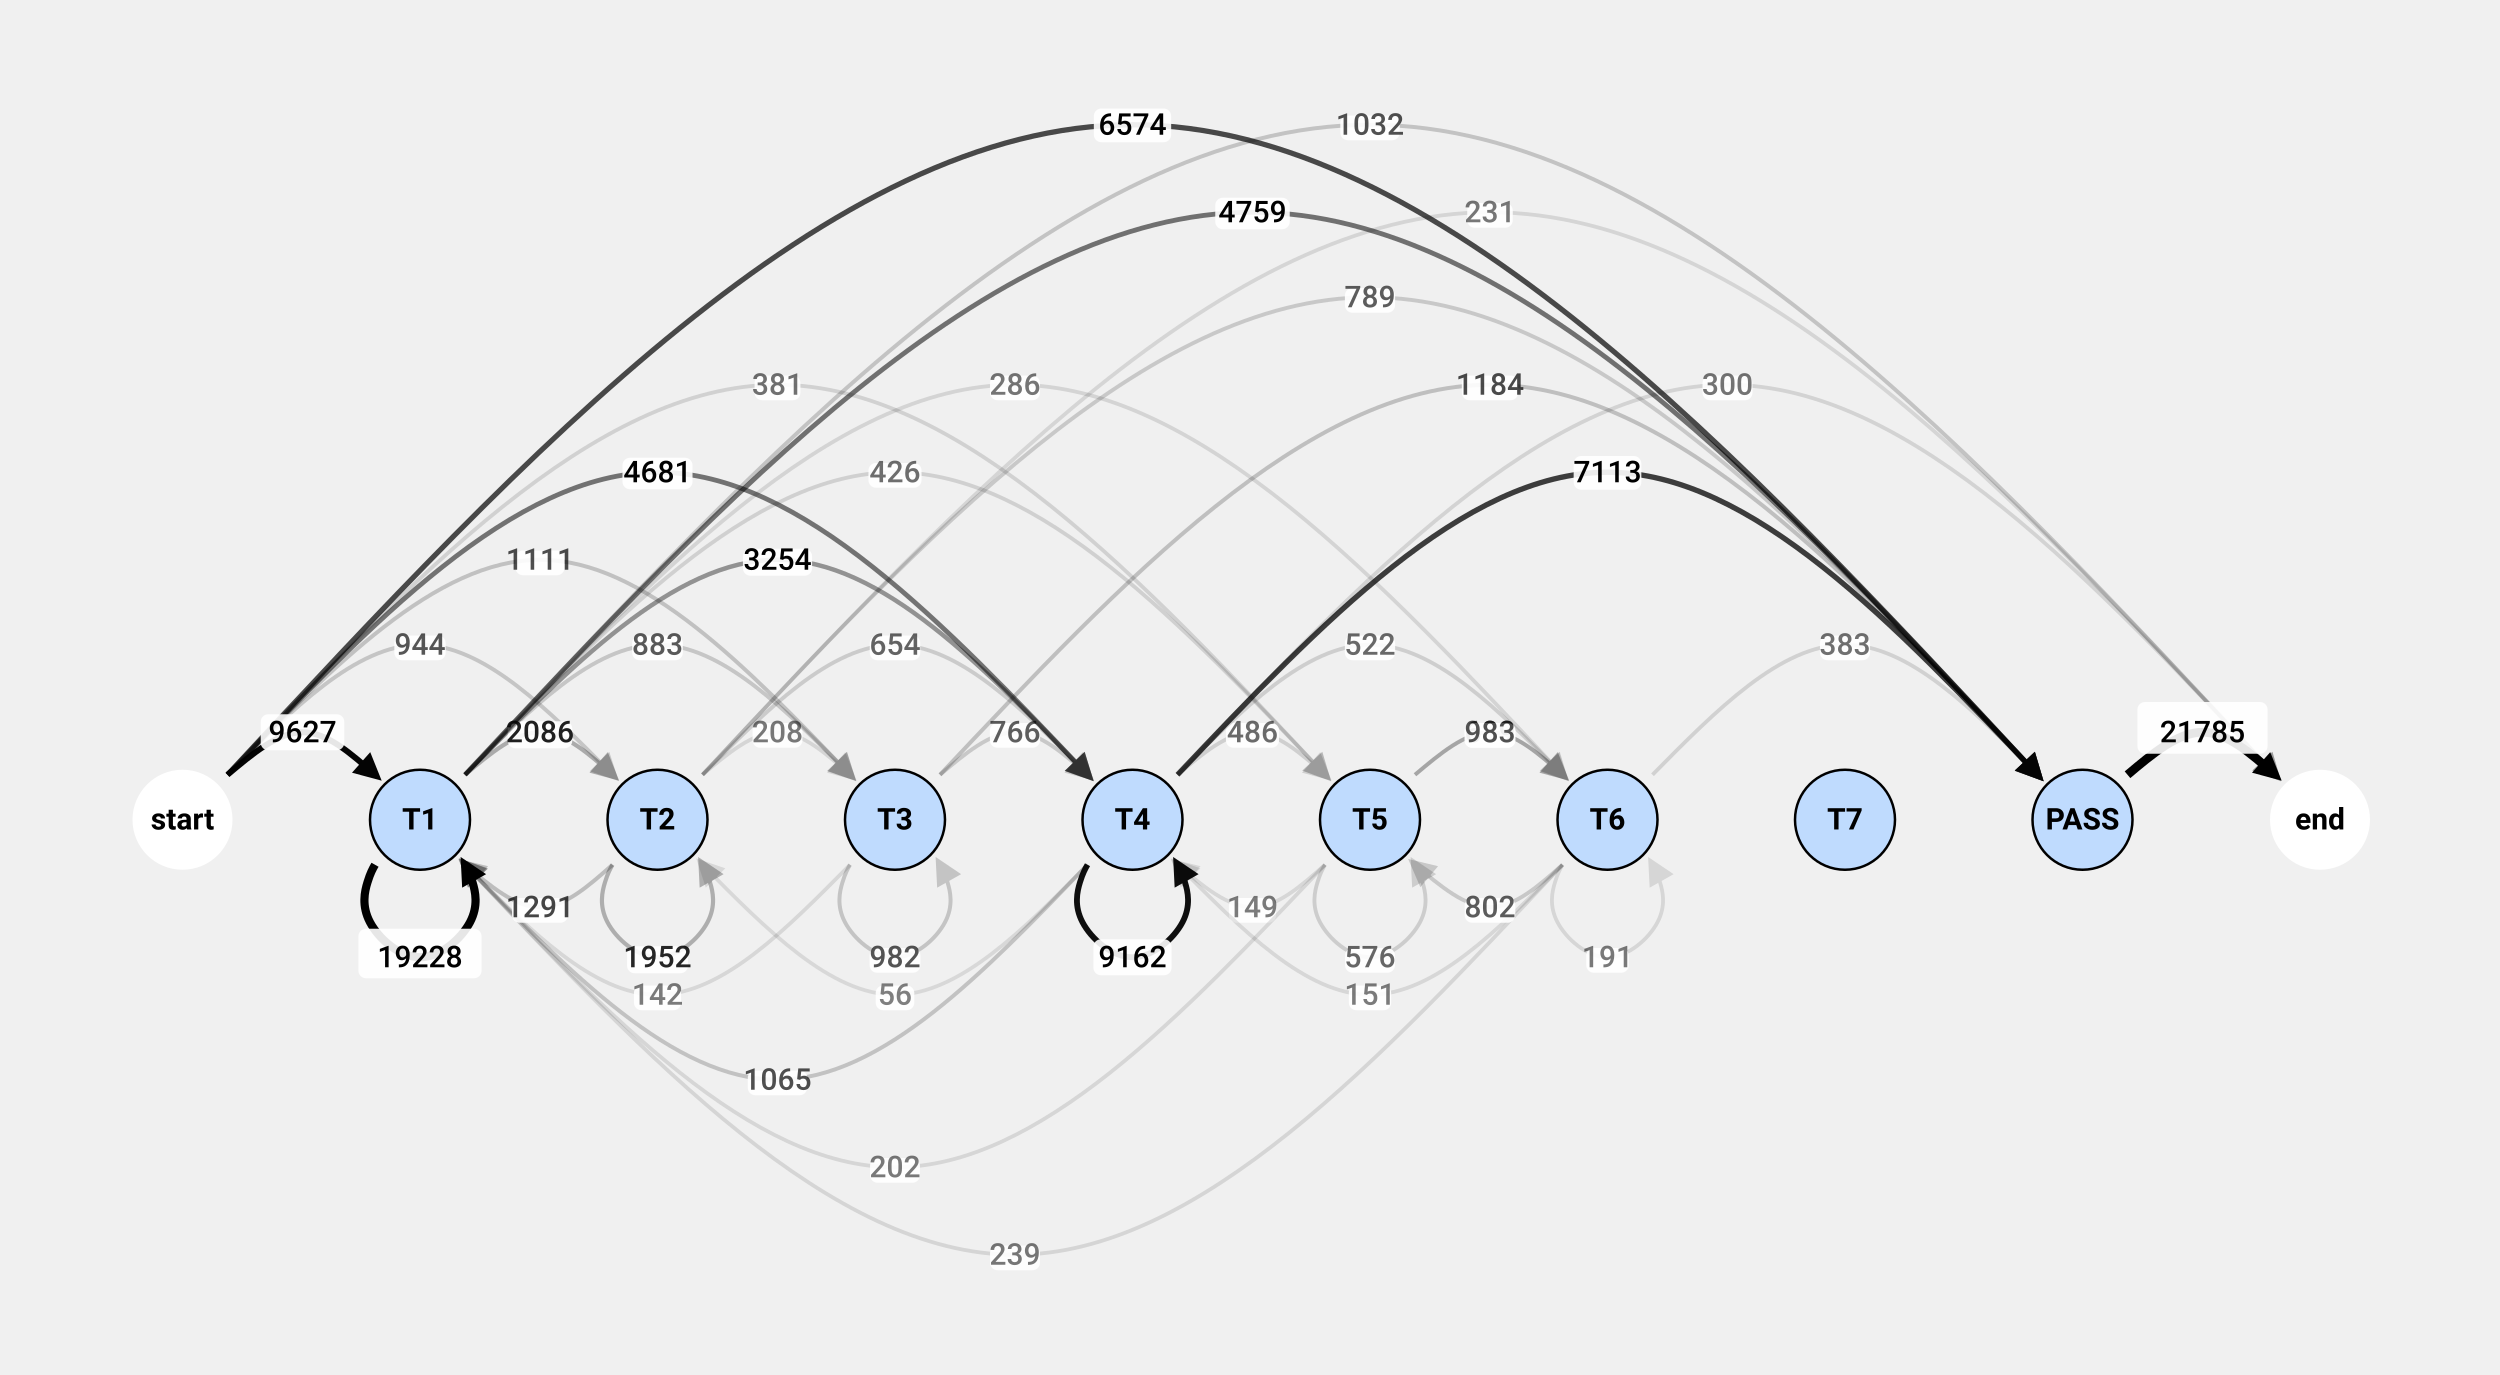
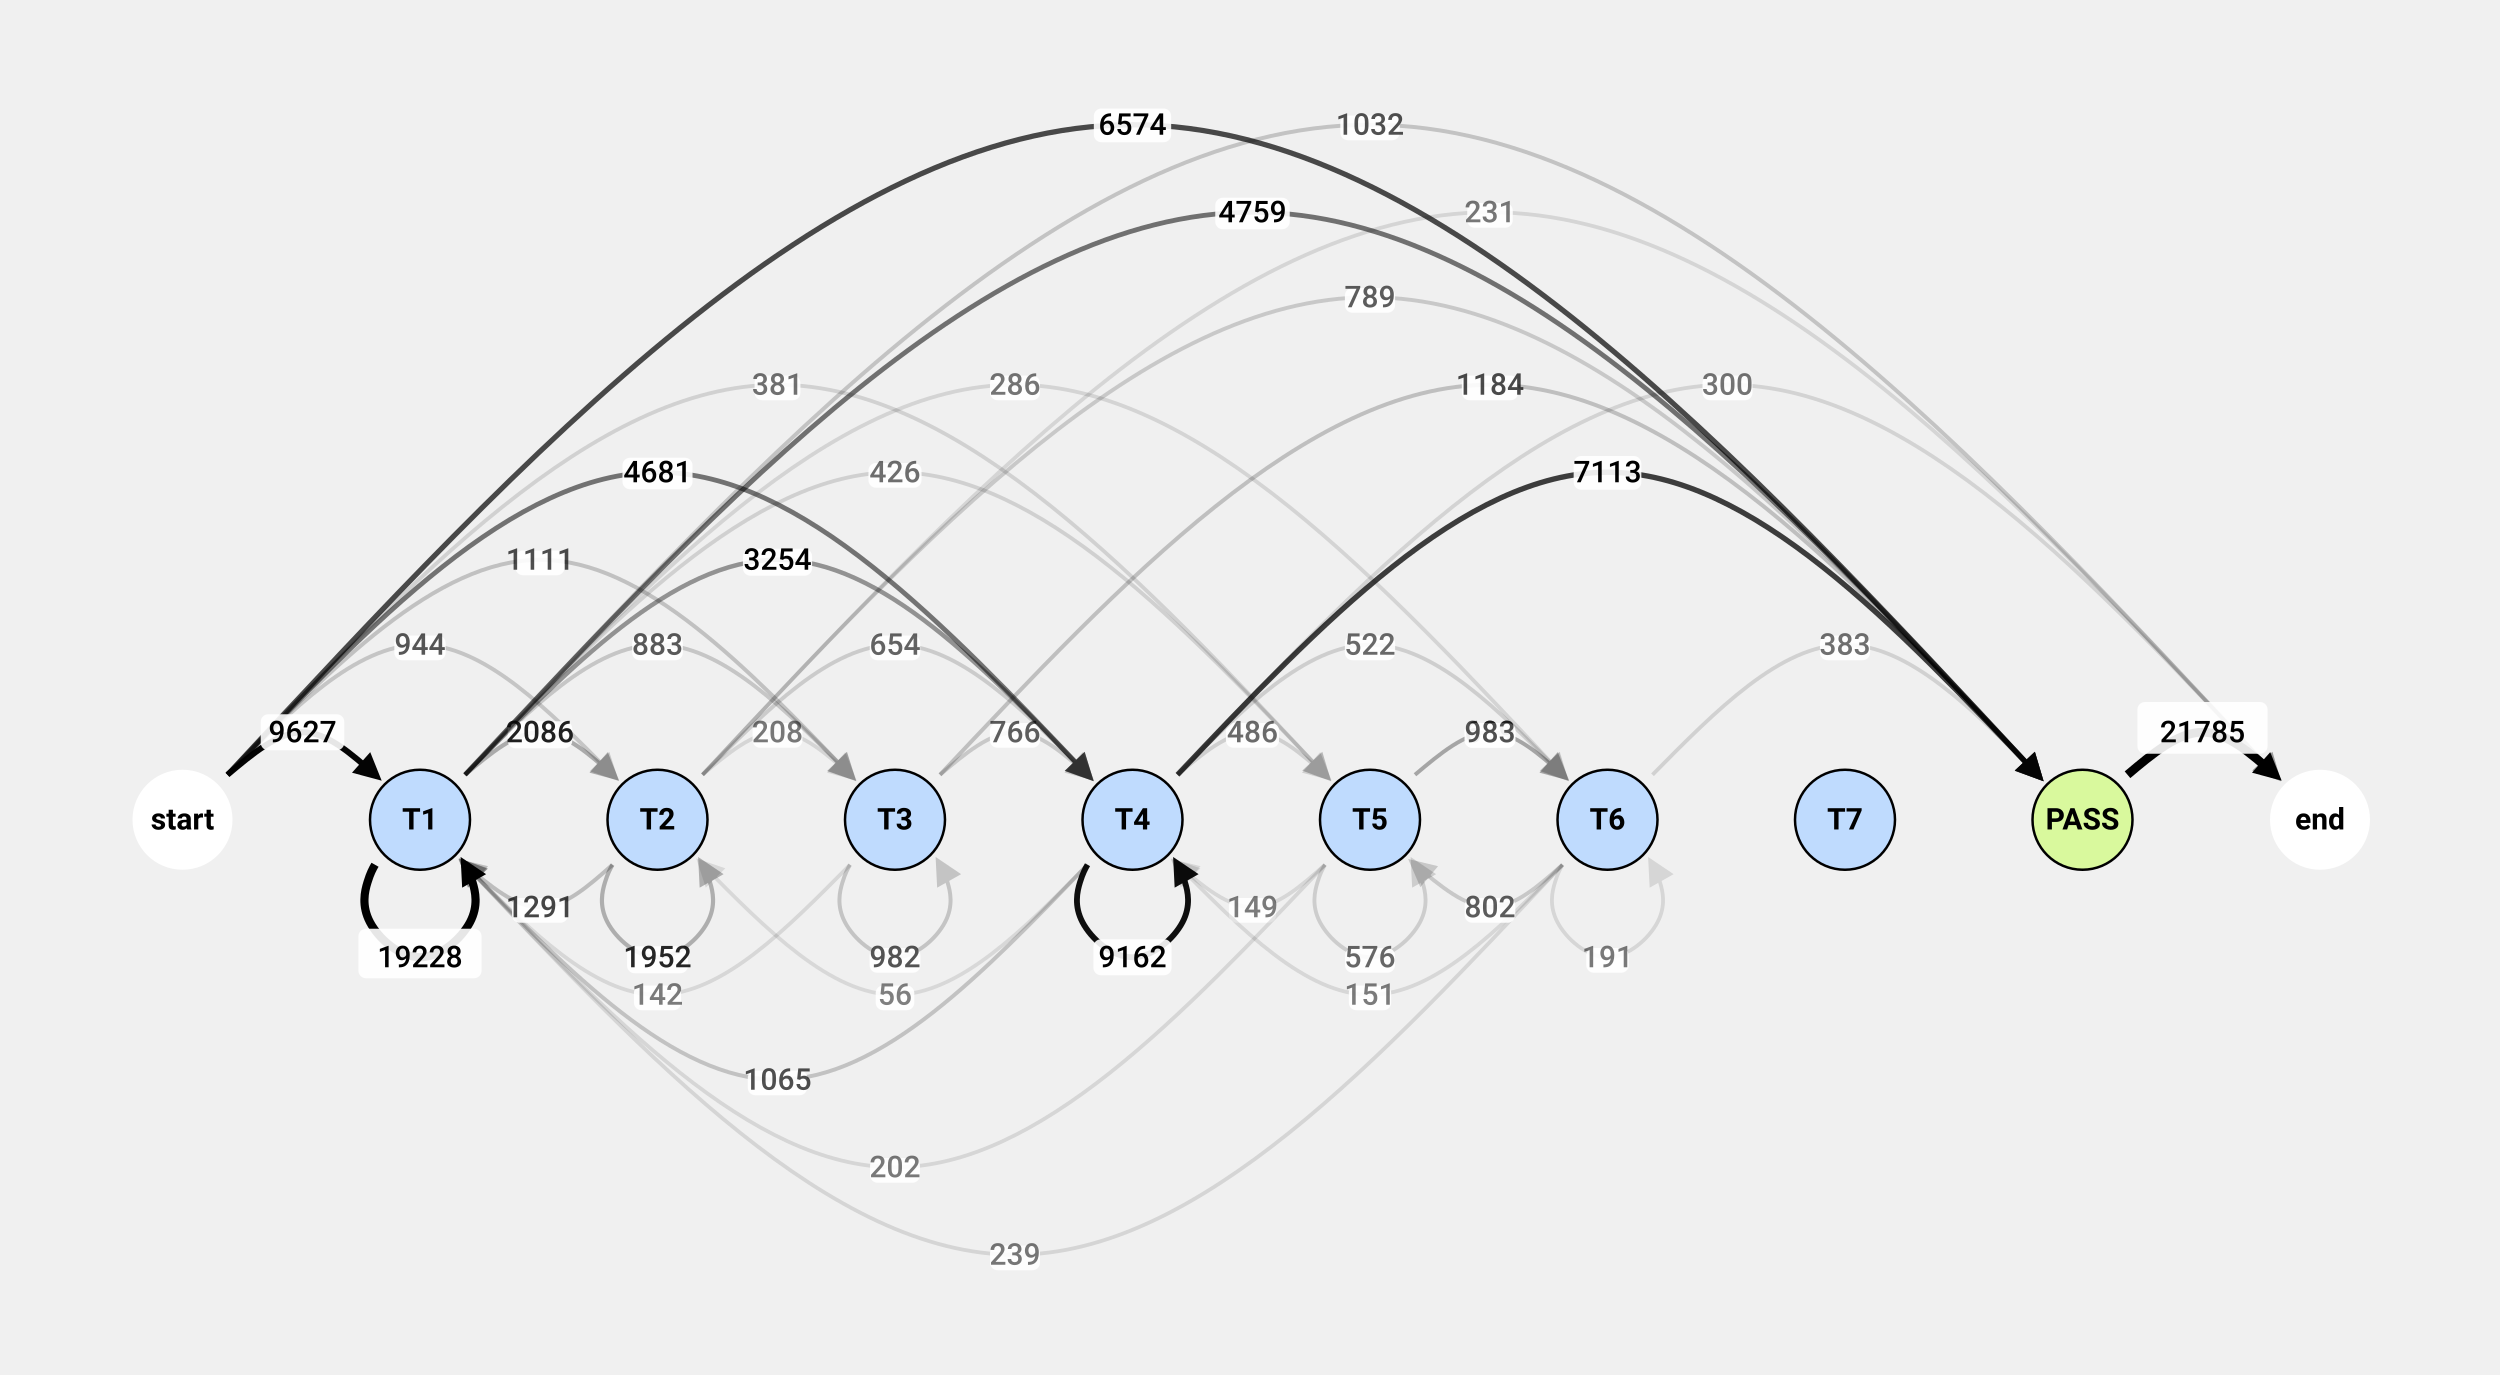
<svg xmlns="http://www.w3.org/2000/svg" width="1000" height="550" style="background-color: white; font-family: ui-sans-serif, system-ui, -apple-system, BlinkMacSystemFont, &quot;Segoe UI&quot;, Roboto, &quot;Helvetica Neue&quot;, Arial, &quot;Noto Sans&quot;, sans-serif, &quot;Apple Color Emoji&quot;, &quot;Segoe UI Emoji&quot;, &quot;Segoe UI Symbol&quot;, &quot;Noto Color Emoji&quot;;">
  <g transform="translate(0, 52.89999)">
    <g>
      <path d="M435,293C409.333,319,383.667,345,358,345C332.333,345,306.667,319,281,293" marker-end="url(#arrow)" stroke="#000000" stroke-width="1.5px" opacity="0.1" fill="none" />
      <g transform="translate(358, 349)">
        <rect rx="3" fill="#FFFFFF" opacity="0.9" x="-7.721" y="-7.7" height="9.9" width="15.441" />
        <text font-size="0.5rem" font-weight="500" opacity="0.5" style="text-anchor: middle;">56</text>
      </g>
    </g>
    <g>
      <path d="M340,293C314.333,319,288.667,345,263,345C237.333,345,211.667,319,186,293" marker-end="url(#arrow)" stroke="#000000" stroke-width="1.508px" opacity="0.108" fill="none" />
      <g transform="translate(263, 349)">
        <rect rx="3" fill="#FFFFFF" opacity="0.9" x="-9.429" y="-7.7" height="9.9" width="18.857" />
        <text font-size="0.502rem" font-weight="500" opacity="0.516" style="text-anchor: middle;">142</text>
      </g>
    </g>
    <g>
      <path d="M530,293C520.417,301.5,510.833,310,501,310C491.167,310,481.083,301.5,471,293" marker-end="url(#arrow)" stroke="#000000" stroke-width="1.509px" opacity="0.109" fill="none" />
      <g transform="translate(501, 314)">
        <rect rx="3" fill="#FFFFFF" opacity="0.9" x="-9.434" y="-7.7" height="9.9" width="18.867" />
        <text font-size="0.503rem" font-weight="500" opacity="0.517" style="text-anchor: middle;">149</text>
      </g>
    </g>
    <g>
      <path d="M625,293C599.333,319,573.667,345,548,345C522.333,345,496.667,319,471,293" marker-end="url(#arrow)" stroke="#000000" stroke-width="1.509px" opacity="0.109" fill="none" />
      <g transform="translate(548, 349)">
        <rect rx="3" fill="#FFFFFF" opacity="0.9" x="-8.469" y="-7.7" height="9.9" width="16.938" />
        <text font-size="0.503rem" font-weight="500" opacity="0.517" style="text-anchor: middle;">151</text>
      </g>
    </g>
    <g>
      <path d="M625,293C624.067,294.654,623.133,296.308,622,300C620.867,303.692,619.533,309.423,623,316C626.467,322.577,634.733,330,643,330C651.267,330,659.533,322.577,663,316C666.467,309.423,665.133,303.692,664,300C662.867,296.308,661.933,294.654,661,293" marker-end="url(#arrow)" stroke="#000000" stroke-width="1.512px" opacity="0.112" fill="none" />
      <g transform="translate(643, 334)">
        <rect rx="3" fill="#FFFFFF" opacity="0.9" x="-8.492" y="-7.7" height="9.9" width="16.984" />
        <text font-size="0.504rem" font-weight="500" opacity="0.525" style="text-anchor: middle;">191</text>
      </g>
    </g>
    <g>
      <path d="M530,293C472.667,353.5,415.333,414,358,414C300.667,414,243.333,353.5,186,293" marker-end="url(#arrow)" stroke="#000000" stroke-width="1.513px" opacity="0.113" fill="none" />
      <g transform="translate(358, 418)">
        <rect rx="3" fill="#FFFFFF" opacity="0.9" x="-9.975" y="-7.7" height="9.9" width="19.949" />
        <text font-size="0.504rem" font-weight="500" opacity="0.527" style="text-anchor: middle;">202</text>
      </g>
    </g>
    <g>
      <path d="M281,257C291.083,248.5,301.167,240,311,240C320.833,240,330.417,248.5,340,257" marker-end="url(#arrow)" stroke="#000000" stroke-width="1.514px" opacity="0.114" fill="none" />
      <g transform="translate(311, 244)">
        <rect rx="3" fill="#FFFFFF" opacity="0.9" x="-9.975" y="-7.7" height="9.9" width="19.949" />
        <text font-size="0.504rem" font-weight="500" opacity="0.528" style="text-anchor: middle;">208</text>
      </g>
    </g>
    <g>
      <path d="M281,257C386.083,144.5,491.167,32,596,32C700.833,32,805.417,144.5,910,257" marker-end="url(#arrow)" stroke="#000000" stroke-width="1.516px" opacity="0.116" fill="none" />
      <g transform="translate(596, 36)">
        <rect rx="3" fill="#FFFFFF" opacity="0.9" x="-9.109" y="-7.7" height="9.9" width="18.219" />
        <text font-size="0.505rem" font-weight="500" opacity="0.532" style="text-anchor: middle;">231</text>
      </g>
    </g>
    <g>
      <path d="M625,293C552.083,371,479.167,449,406,449C332.833,449,259.417,371,186,293" marker-end="url(#arrow)" stroke="#000000" stroke-width="1.517px" opacity="0.117" fill="none" />
      <g transform="translate(406, 453)">
        <rect rx="3" fill="#FFFFFF" opacity="0.9" x="-9.986" y="-7.7" height="9.9" width="19.972" />
        <text font-size="0.505rem" font-weight="500" opacity="0.534" style="text-anchor: middle;">239</text>
      </g>
    </g>
    <g>
      <path d="M186,257C259.417,179,332.833,101,406,101C479.167,101,552.083,179,625,257" marker-end="url(#arrow)" stroke="#000000" stroke-width="1.521px" opacity="0.121" fill="none" />
      <g transform="translate(406, 105)">
        <rect rx="3" fill="#FFFFFF" opacity="0.9" x="-9.997" y="-7.7" height="9.9" width="19.994" />
        <text font-size="0.506rem" font-weight="500" opacity="0.542" style="text-anchor: middle;">286</text>
      </g>
    </g>
    <g>
      <path d="M471,257C544.417,179,617.833,101,691,101C764.167,101,837.083,179,910,257" marker-end="url(#arrow)" stroke="#000000" stroke-width="1.522px" opacity="0.122" fill="none" />
      <g transform="translate(691, 105)">
        <rect rx="3" fill="#FFFFFF" opacity="0.9" x="-9.997" y="-7.7" height="9.9" width="19.994" />
        <text font-size="0.507rem" font-weight="500" opacity="0.545" style="text-anchor: middle;">300</text>
      </g>
    </g>
    <g>
      <path d="M91,257C164.417,179,237.833,101,311,101C384.167,101,457.083,179,530,257" marker-end="url(#arrow)" stroke="#000000" stroke-width="1.53px" opacity="0.13" fill="none" />
      <g transform="translate(311, 105)">
        <rect rx="3" fill="#FFFFFF" opacity="0.9" x="-9.164" y="-7.7" height="9.9" width="18.328" />
        <text font-size="0.509rem" font-weight="500" opacity="0.56" style="text-anchor: middle;">381</text>
      </g>
    </g>
    <g>
      <path d="M661,257C686.667,231,712.333,205,738,205C763.667,205,789.333,231,815,257" marker-end="url(#arrow)" stroke="#000000" stroke-width="1.53px" opacity="0.13" fill="none" />
      <g transform="translate(738, 209)">
        <rect rx="3" fill="#FFFFFF" opacity="0.9" x="-10.019" y="-7.7" height="9.9" width="20.038" />
        <text font-size="0.509rem" font-weight="500" opacity="0.56" style="text-anchor: middle;">383</text>
      </g>
    </g>
    <g>
      <path d="M186,257C243.333,196.5,300.667,136,358,136C415.333,136,472.667,196.5,530,257" marker-end="url(#arrow)" stroke="#000000" stroke-width="1.534px" opacity="0.134" fill="none" />
      <g transform="translate(358, 140)">
        <rect rx="3" fill="#FFFFFF" opacity="0.9" x="-10.616" y="-7.7" height="9.9" width="21.232" />
        <text font-size="0.51rem" font-weight="500" opacity="0.568" style="text-anchor: middle;">426</text>
      </g>
    </g>
    <g>
      <path d="M471,257C481.083,248.5,491.167,240,501,240C510.833,240,520.417,248.5,530,257" marker-end="url(#arrow)" stroke="#000000" stroke-width="1.54px" opacity="0.14" fill="none" />
      <g transform="translate(501, 244)">
        <rect rx="3" fill="#FFFFFF" opacity="0.9" x="-10.627" y="-7.7" height="9.9" width="21.254" />
        <text font-size="0.512rem" font-weight="500" opacity="0.579" style="text-anchor: middle;">486</text>
      </g>
    </g>
    <g>
      <path d="M471,257C496.667,231,522.333,205,548,205C573.667,205,599.333,231,625,257" marker-end="url(#arrow)" stroke="#000000" stroke-width="1.543px" opacity="0.143" fill="none" />
      <g transform="translate(548, 209)">
        <rect rx="3" fill="#FFFFFF" opacity="0.9" x="-10.052" y="-7.7" height="9.9" width="20.105" />
        <text font-size="0.513rem" font-weight="500" opacity="0.586" style="text-anchor: middle;">522</text>
      </g>
    </g>
    <g>
      <path d="M530,293C529.067,294.654,528.133,296.308,527,300C525.867,303.692,524.533,309.423,528,316C531.467,322.577,539.733,330,548,330C556.267,330,564.533,322.577,568,316C571.467,309.423,570.133,303.692,569,300C567.867,296.308,566.933,294.654,566,293" marker-end="url(#arrow)" stroke="#000000" stroke-width="1.548px" opacity="0.148" fill="none" />
      <g transform="translate(548, 334)">
        <rect rx="3" fill="#FFFFFF" opacity="0.9" x="-9.985" y="-7.7" height="9.9" width="19.971" />
        <text font-size="0.514rem" font-weight="500" opacity="0.596" style="text-anchor: middle;">576</text>
      </g>
    </g>
    <g>
      <path d="M281,257C306.667,231,332.333,205,358,205C383.667,205,409.333,231,435,257" marker-end="url(#arrow)" stroke="#000000" stroke-width="1.555px" opacity="0.155" fill="none" />
      <g transform="translate(358, 209)">
        <rect rx="3" fill="#FFFFFF" opacity="0.9" x="-10.098" y="-7.7" height="9.9" width="20.196" />
        <text font-size="0.517rem" font-weight="500" opacity="0.61" style="text-anchor: middle;">654</text>
      </g>
    </g>
    <g>
      <path d="M566,257C576.083,248.5,586.167,240,596,240C605.833,240,615.417,248.5,625,257" marker-end="url(#arrow)" stroke="#000000" stroke-width="1.558px" opacity="0.158" fill="none" />
      <g transform="translate(596, 244)">
        <rect rx="3" fill="#FFFFFF" opacity="0.9" x="-10.103" y="-7.7" height="9.9" width="20.207" />
        <text font-size="0.517rem" font-weight="500" opacity="0.617" style="text-anchor: middle;">689</text>
      </g>
    </g>
    <g>
      <path d="M376,257C386.083,248.5,396.167,240,406,240C415.833,240,425.417,248.5,435,257" marker-end="url(#arrow)" stroke="#000000" stroke-width="1.565px" opacity="0.165" fill="none" />
      <g transform="translate(406, 244)">
        <rect rx="3" fill="#FFFFFF" opacity="0.9" x="-10.047" y="-7.7" height="9.9" width="20.093" />
        <text font-size="0.52rem" font-weight="500" opacity="0.631" style="text-anchor: middle;">766</text>
      </g>
    </g>
    <g>
      <path d="M281,257C370,161.5,459,66,548,66C637,66,726,161.5,815,257" marker-end="url(#arrow)" stroke="#000000" stroke-width="1.567px" opacity="0.167" fill="none" />
      <g transform="translate(548, 70)">
        <rect rx="3" fill="#FFFFFF" opacity="0.9" x="-10.04" y="-7.7" height="9.9" width="20.08" />
        <text font-size="0.52rem" font-weight="500" opacity="0.635" style="text-anchor: middle;">789</text>
      </g>
    </g>
    <g>
      <path d="M625,293C615.417,301.5,605.833,310,596,310C586.167,310,576.083,301.5,566,293" marker-end="url(#arrow)" stroke="#000000" stroke-width="1.569px" opacity="0.169" fill="none" />
      <g transform="translate(596, 314)">
        <rect rx="3" fill="#FFFFFF" opacity="0.9" x="-10.119" y="-7.7" height="9.9" width="20.238" />
        <text font-size="0.521rem" font-weight="500" opacity="0.637" style="text-anchor: middle;">802</text>
      </g>
    </g>
    <g>
      <path d="M186,257C211.667,231,237.333,205,263,205C288.667,205,314.333,231,340,257" marker-end="url(#arrow)" stroke="#000000" stroke-width="1.576px" opacity="0.176" fill="none" />
      <g transform="translate(263, 209)">
        <rect rx="3" fill="#FFFFFF" opacity="0.9" x="-10.141" y="-7.7" height="9.9" width="20.283" />
        <text font-size="0.523rem" font-weight="500" opacity="0.652" style="text-anchor: middle;">883</text>
      </g>
    </g>
    <g>
      <path d="M91,257C116.667,231,142.333,205,168,205C193.667,205,219.333,231,245,257" marker-end="url(#arrow)" stroke="#000000" stroke-width="1.582px" opacity="0.182" fill="none" />
      <g transform="translate(168, 209)">
        <rect rx="3" fill="#FFFFFF" opacity="0.9" x="-10.258" y="-7.7" height="9.9" width="20.517" />
        <text font-size="0.525rem" font-weight="500" opacity="0.663" style="text-anchor: middle;">944</text>
      </g>
    </g>
    <g>
      <path d="M340,293C339.067,294.654,338.133,296.308,337,300C335.867,303.692,334.533,309.423,338,316C341.467,322.577,349.733,330,358,330C366.267,330,374.533,322.577,378,316C381.467,309.423,380.133,303.692,379,300C377.867,296.308,376.933,294.654,376,293" marker-end="url(#arrow)" stroke="#000000" stroke-width="1.585px" opacity="0.185" fill="none" />
      <g transform="translate(358, 334)">
        <rect rx="3" fill="#FFFFFF" opacity="0.9" x="-10.17" y="-7.7" height="9.9" width="20.34" />
        <text font-size="0.526rem" font-weight="500" opacity="0.67" style="text-anchor: middle;">982</text>
      </g>
    </g>
    <g>
      <path d="M566,257C576.083,248.5,586.167,240,596,240C605.833,240,615.417,248.5,625,257" marker-end="url(#arrow)" stroke="#000000" stroke-width="1.585px" opacity="0.185" fill="none" />
      <g transform="translate(596, 244)">
        <rect rx="3" fill="#FFFFFF" opacity="0.9" x="-10.17" y="-7.7" height="9.9" width="20.34" />
        <text font-size="0.526rem" font-weight="500" opacity="0.671" style="text-anchor: middle;">983</text>
      </g>
    </g>
    <g>
      <path d="M186,257C306.667,127,427.333,-3,548,-3C668.667,-3,789.333,127,910,257" marker-end="url(#arrow)" stroke="#000000" stroke-width="1.59px" opacity="0.19" fill="none" />
      <g transform="translate(548, 1)">
        <rect rx="3" fill="#FFFFFF" opacity="0.9" x="-11.876" y="-7.7" height="9.9" width="23.752" />
        <text font-size="0.527rem" font-weight="500" opacity="0.68" style="text-anchor: middle;">1032</text>
      </g>
    </g>
    <g>
      <path d="M435,293C393.75,336,352.5,379,311,379C269.5,379,227.75,336,186,293" marker-end="url(#arrow)" stroke="#000000" stroke-width="1.593px" opacity="0.193" fill="none" />
      <g transform="translate(311, 383)">
        <rect rx="3" fill="#FFFFFF" opacity="0.9" x="-11.888" y="-7.7" height="9.9" width="23.777" />
        <text font-size="0.528rem" font-weight="500" opacity="0.686" style="text-anchor: middle;">1065</text>
      </g>
    </g>
    <g>
      <path d="M91,257C132.75,214,174.5,171,216,171C257.5,171,298.75,214,340,257" marker-end="url(#arrow)" stroke="#000000" stroke-width="1.597px" opacity="0.197" fill="none" />
      <g transform="translate(216, 175)">
        <rect rx="3" fill="#FFFFFF" opacity="0.9" x="-9.812" y="-7.7" height="9.9" width="19.625" />
        <text font-size="0.529rem" font-weight="500" opacity="0.694" style="text-anchor: middle;">1111</text>
      </g>
    </g>
    <g>
      <path d="M376,257C449.417,179,522.833,101,596,101C669.167,101,742.083,179,815,257" marker-end="url(#arrow)" stroke="#000000" stroke-width="1.604px" opacity="0.204" fill="none" />
      <g transform="translate(596, 105)">
        <rect rx="3" fill="#FFFFFF" opacity="0.9" x="-11.273" y="-7.7" height="9.9" width="22.545" />
        <text font-size="0.531rem" font-weight="500" opacity="0.708" style="text-anchor: middle;">1184</text>
      </g>
    </g>
    <g>
      <path d="M245,293C235.417,301.5,225.833,310,216,310C206.167,310,196.083,301.5,186,293" marker-end="url(#arrow)" stroke="#000000" stroke-width="1.614px" opacity="0.214" fill="none" />
      <g transform="translate(216, 314)">
        <rect rx="3" fill="#FFFFFF" opacity="0.9" x="-11.195" y="-7.7" height="9.9" width="22.391" />
        <text font-size="0.534rem" font-weight="500" opacity="0.727" style="text-anchor: middle;">1291</text>
      </g>
    </g>
    <g>
      <path d="M245,293C244.067,294.654,243.133,296.308,242,300C240.867,303.692,239.533,309.423,243,316C246.467,322.577,254.733,330,263,330C271.267,330,279.533,322.577,283,316C286.467,309.423,285.133,303.692,284,300C282.867,296.308,281.933,294.654,281,293" marker-end="url(#arrow)" stroke="#000000" stroke-width="1.675px" opacity="0.275" fill="none" />
      <g transform="translate(263, 334)">
        <rect rx="3" fill="#FFFFFF" opacity="0.9" x="-12.191" y="-8.4" height="10.8" width="24.383" />
        <text font-size="0.552rem" font-weight="500" opacity="0.849" style="text-anchor: middle;">1952</text>
      </g>
    </g>
    <g>
      <path d="M186,257C196.083,248.5,206.167,240,216,240C225.833,240,235.417,248.5,245,257" marker-end="url(#arrow)" stroke="#000000" stroke-width="1.687px" opacity="0.287" fill="none" />
      <g transform="translate(216, 244)">
        <rect rx="3" fill="#FFFFFF" opacity="0.9" x="-12.903" y="-8.4" height="10.8" width="25.807" />
        <text font-size="0.556rem" font-weight="500" opacity="0.874" style="text-anchor: middle;">2086</text>
      </g>
    </g>
    <g>
      <path d="M186,257C227.75,214,269.5,171,311,171C352.5,171,393.75,214,435,257" marker-end="url(#arrow)" stroke="#000000" stroke-width="1.794px" opacity="0.394" fill="none" />
      <g transform="translate(311, 175)">
        <rect rx="3" fill="#FFFFFF" opacity="0.9" x="-13.836" y="-8.4" height="10.8" width="27.673" />
        <text font-size="0.588rem" font-weight="500" opacity="1.089" style="text-anchor: middle;">3254</text>
      </g>
    </g>
    <g>
      <path d="M91,257C148.333,196.5,205.667,136,263,136C320.333,136,377.667,196.5,435,257" marker-end="url(#arrow)" stroke="#000000" stroke-width="1.926px" opacity="0.526" fill="none" />
      <g transform="translate(263, 140)">
        <rect rx="3" fill="#FFFFFF" opacity="0.9" x="-14.008" y="-9.8" height="12.6" width="28.016" />
        <text font-size="0.628rem" font-weight="500" opacity="1.351" style="text-anchor: middle;">4681</text>
      </g>
    </g>
    <g>
      <path d="M186,257C291.083,144.5,396.167,32,501,32C605.833,32,710.417,144.5,815,257" marker-end="url(#arrow)" stroke="#000000" stroke-width="1.933px" opacity="0.533" fill="none" />
      <g transform="translate(501, 36)">
        <rect rx="3" fill="#FFFFFF" opacity="0.9" x="-14.896" y="-9.8" height="12.6" width="29.792" />
        <text font-size="0.63rem" font-weight="500" opacity="1.366" style="text-anchor: middle;">4759</text>
      </g>
    </g>
    <g>
      <path d="M91,257C211.667,127,332.333,-3,453,-3C573.667,-3,694.333,127,815,257" marker-end="url(#arrow)" stroke="#000000" stroke-width="2.1px" opacity="0.7" fill="none" />
      <g transform="translate(453, 1)">
        <rect rx="3" fill="#FFFFFF" opacity="0.9" x="-15.465" y="-10.5" height="13.5" width="30.929" />
        <text font-size="0.68rem" font-weight="500" opacity="1.7" style="text-anchor: middle;">6574</text>
      </g>
    </g>
    <g>
      <path d="M471,257C528.333,196.5,585.667,136,643,136C700.333,136,757.667,196.5,815,257" marker-end="url(#arrow)" stroke="#000000" stroke-width="2.15px" opacity="0.75" fill="none" />
      <g transform="translate(643, 140)">
        <rect rx="3" fill="#FFFFFF" opacity="0.9" x="-13.539" y="-10.5" height="13.5" width="27.078" />
        <text font-size="0.695rem" font-weight="500" opacity="1.799" style="text-anchor: middle;">7113</text>
      </g>
    </g>
    <g>
      <path d="M435,293C434.067,294.654,433.133,296.308,432,300C430.867,303.692,429.533,309.423,433,316C436.467,322.577,444.733,330,453,330C461.267,330,469.533,322.577,473,316C476.467,309.423,475.133,303.692,474,300C472.867,296.308,471.933,294.654,471,293" marker-end="url(#arrow)" stroke="#000000" stroke-width="2.338px" opacity="0.938" fill="none" />
      <g transform="translate(453, 334)">
        <rect rx="3" fill="#FFFFFF" opacity="0.9" x="-15.627" y="-11.2" height="14.4" width="31.253" />
        <text font-size="0.751rem" font-weight="500" opacity="2.176" style="text-anchor: middle;">9162</text>
      </g>
    </g>
    <g>
      <path d="M91,257C101.083,248.5,111.167,240,121,240C130.833,240,140.417,248.5,150,257" marker-end="url(#arrow)" stroke="#000000" stroke-width="2.381px" opacity="0.981" fill="none" />
      <g transform="translate(121, 244)">
        <rect rx="3" fill="#FFFFFF" opacity="0.9" x="-16.712" y="-11.2" height="14.4" width="33.424" />
        <text font-size="0.764rem" font-weight="500" opacity="2.262" style="text-anchor: middle;">9627</text>
      </g>
    </g>
    <g>
      <path d="M150,293C149.067,294.654,148.133,296.308,147,300C145.867,303.692,144.533,309.423,148,316C151.467,322.577,159.733,330,168,330C176.267,330,184.533,322.577,188,316C191.467,309.423,190.133,303.692,189,300C187.867,296.308,186.933,294.654,186,293" marker-end="url(#arrow)" stroke="#000000" stroke-width="3.265px" opacity="1.865" fill="none" />
      <g transform="translate(168, 334)">
        <rect rx="3" fill="#FFFFFF" opacity="0.9" x="-24.625" y="-15.4" height="19.8" width="49.25" />
        <text font-size="1.029rem" font-weight="500" opacity="4.029" style="text-anchor: middle;">19228</text>
      </g>
    </g>
    <g>
      <path d="M851,257C861.083,248.5,871.167,240,881,240C890.833,240,900.417,248.5,910,257" marker-end="url(#arrow)" stroke="#000000" stroke-width="3.5px" opacity="2.1" fill="none" />
      <g transform="translate(881, 244)">
        <rect rx="3" fill="#FFFFFF" opacity="0.9" x="-26.03" y="-16.1" height="20.7" width="52.059" />
        <text font-size="1.1rem" font-weight="500" opacity="4.5" style="text-anchor: middle;">21785</text>
      </g>
    </g>
    <g transform="translate(73, 275)">
      <circle r="20" fill="#FFFFFF" stroke="none" />
      <text dy="0.325em" font-weight="600" font-size="0.75rem" style="text-anchor: middle;">start</text>
    </g>
    <g transform="translate(168, 275)">
      <circle r="20" fill="#BFDBFE" stroke="#000000" />
      <text dy="0.325em" font-weight="600" font-size="0.75rem" style="text-anchor: middle;">T1</text>
    </g>
    <g transform="translate(263, 275)">
      <circle r="20" fill="#BFDBFE" stroke="#000000" />
      <text dy="0.325em" font-weight="600" font-size="0.75rem" style="text-anchor: middle;">T2</text>
    </g>
    <g transform="translate(358, 275)">
      <circle r="20" fill="#BFDBFE" stroke="#000000" />
      <text dy="0.325em" font-weight="600" font-size="0.75rem" style="text-anchor: middle;">T3</text>
    </g>
    <g transform="translate(453, 275)">
      <circle r="20" fill="#BFDBFE" stroke="#000000" />
      <text dy="0.325em" font-weight="600" font-size="0.75rem" style="text-anchor: middle;">T4</text>
    </g>
    <g transform="translate(548, 275)">
      <circle r="20" fill="#BFDBFE" stroke="#000000" />
      <text dy="0.325em" font-weight="600" font-size="0.75rem" style="text-anchor: middle;">T5</text>
    </g>
    <g transform="translate(643, 275)">
      <circle r="20" fill="#BFDBFE" stroke="#000000" />
      <text dy="0.325em" font-weight="600" font-size="0.75rem" style="text-anchor: middle;">T6</text>
    </g>
    <g transform="translate(738, 275)">
      <circle r="20" fill="#BFDBFE" stroke="#000000" />
      <text dy="0.325em" font-weight="600" font-size="0.75rem" style="text-anchor: middle;">T7</text>
    </g>
    <g transform="translate(833, 275)">
-       <circle r="20" fill="#BFDBFE" stroke="#000000" />
+       <circle r="20" fill="#D9F99D" stroke="#000000" />
      <text dy="0.325em" font-weight="600" font-size="0.75rem" style="text-anchor: middle;">PASS</text>
    </g>
    <g transform="translate(928, 275)">
      <circle r="20" fill="#FFFFFF" stroke="none" />
      <text dy="0.325em" font-weight="600" font-size="0.75rem" style="text-anchor: middle;">end</text>
    </g>
    <marker id="arrow" orient="auto" viewBox="0 0 40 40" refX="27" refY="20" markerWidth="11" markerHeight="11" markerUnits="userSpaceOnUse">
      <path d="M 0 0 L 40 20 L 0 40 z" />
    </marker>
  </g>
</svg>
